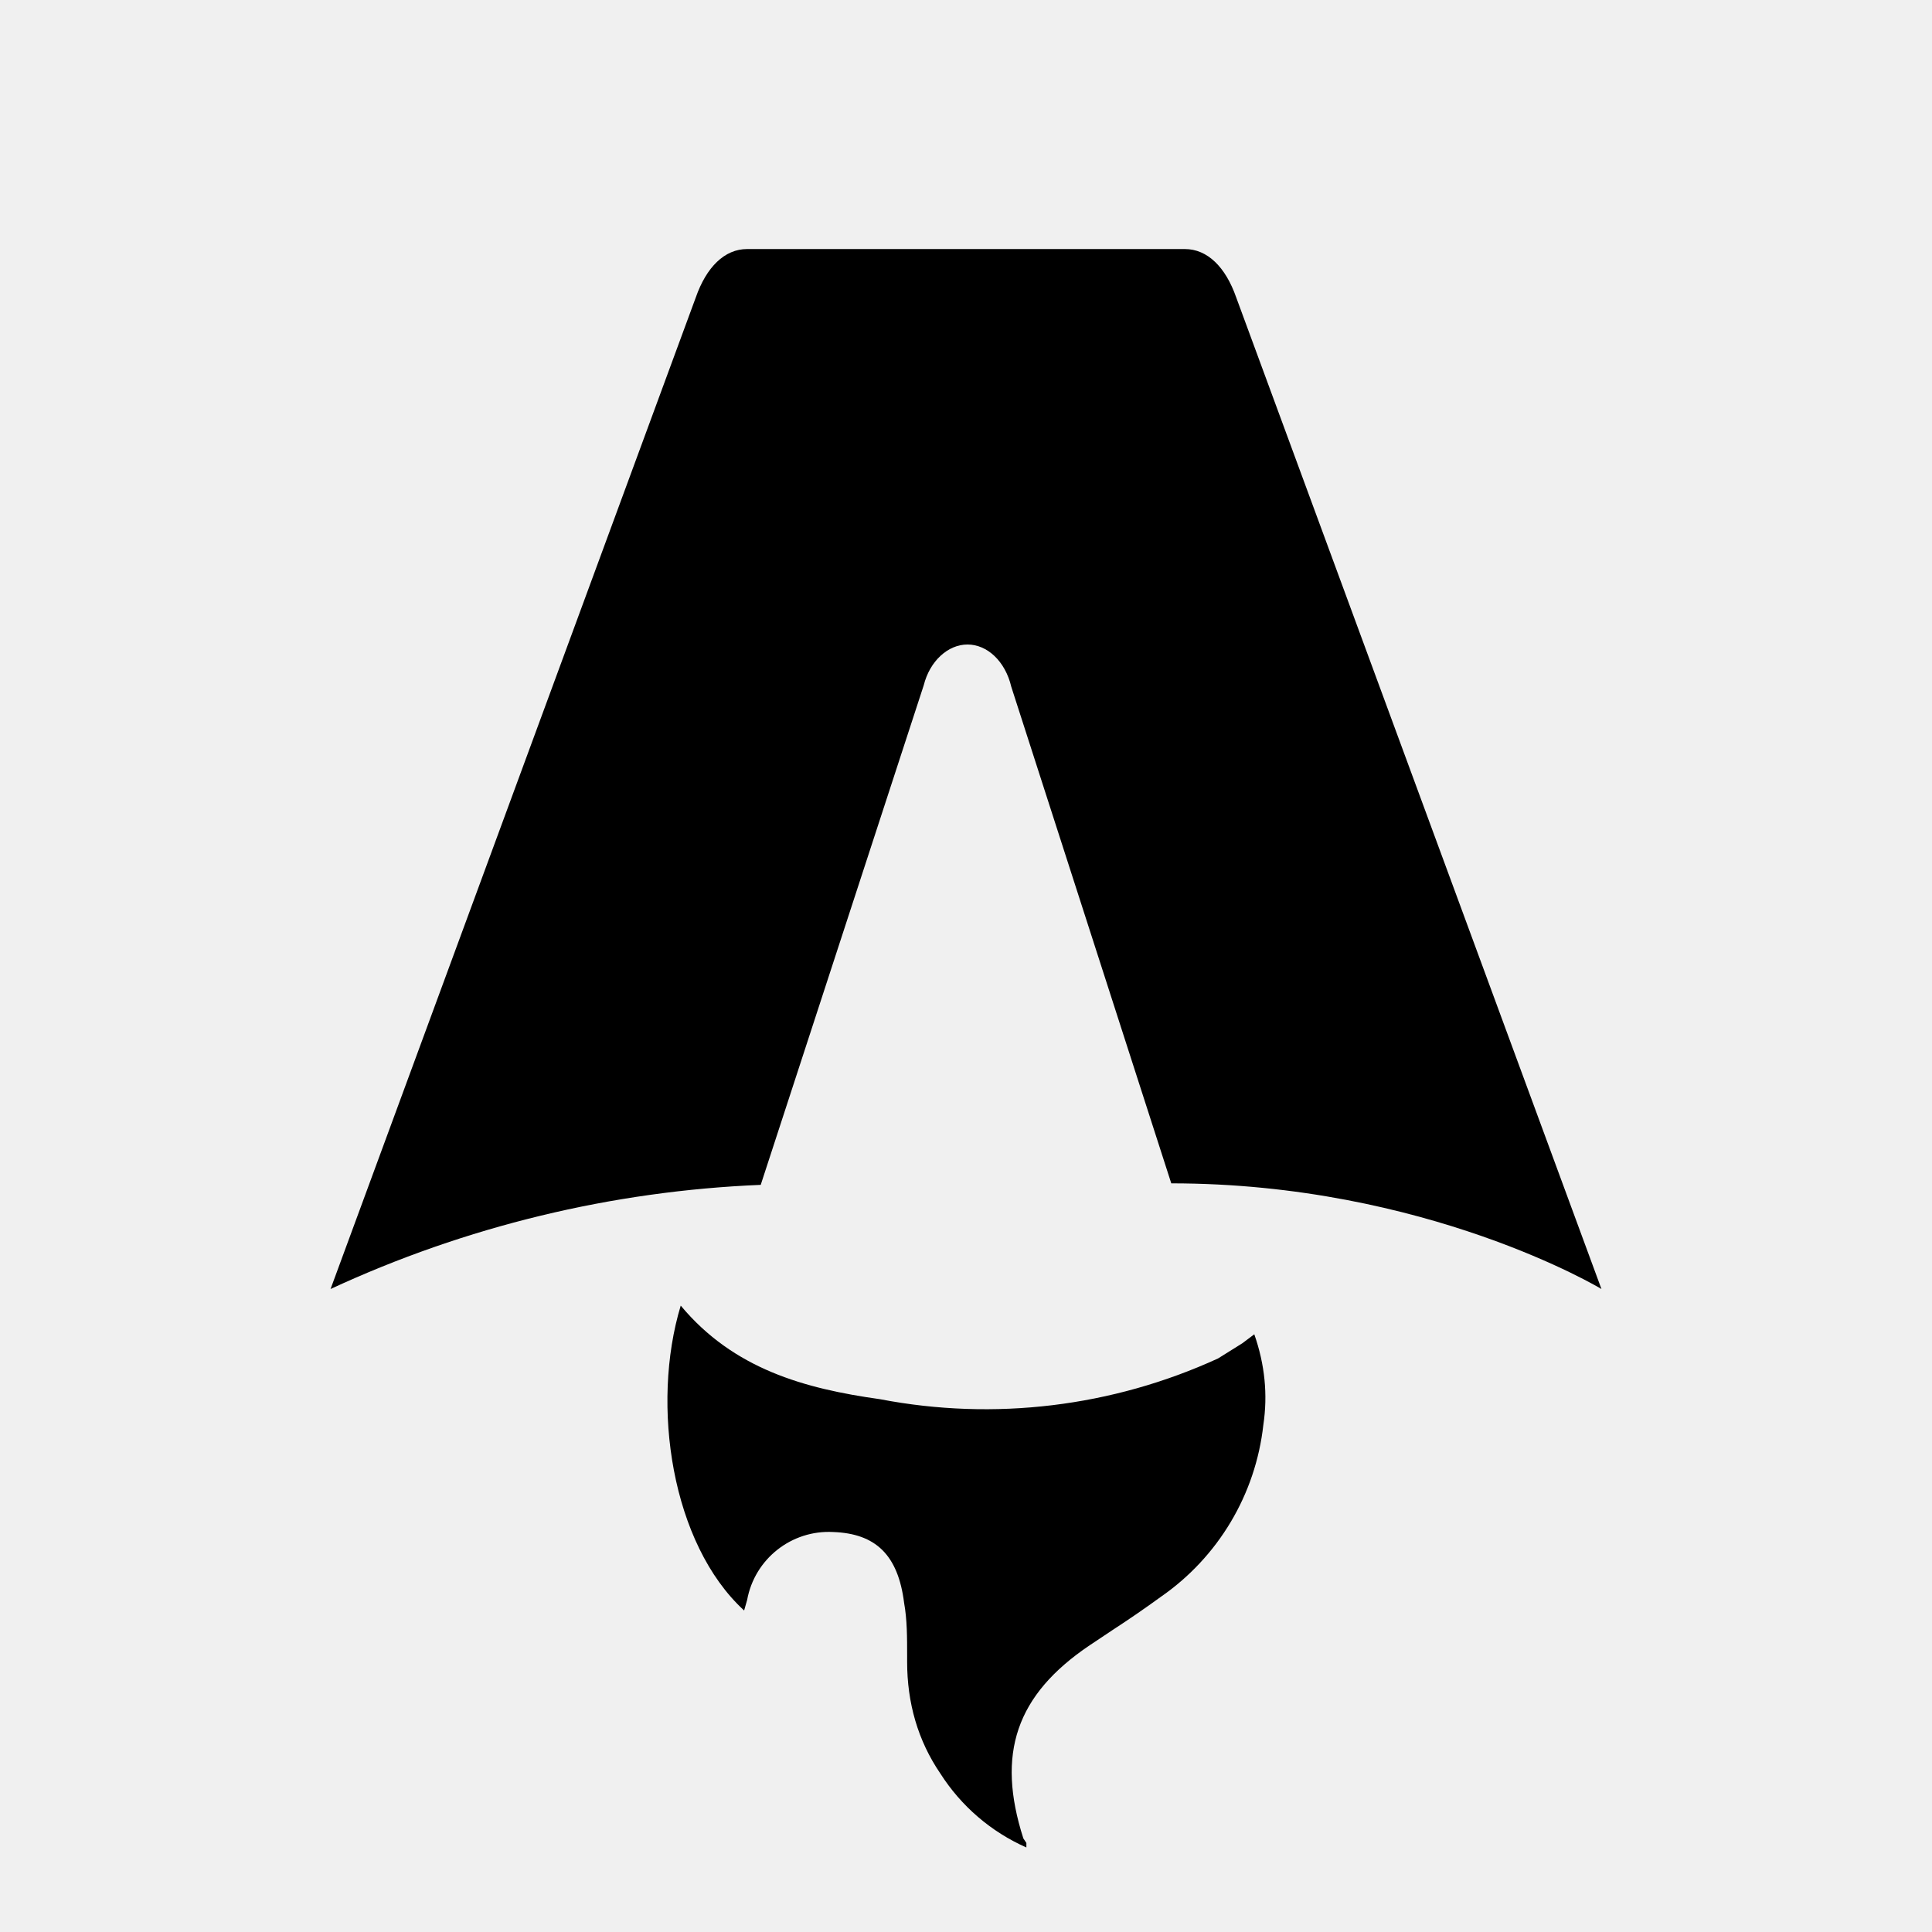
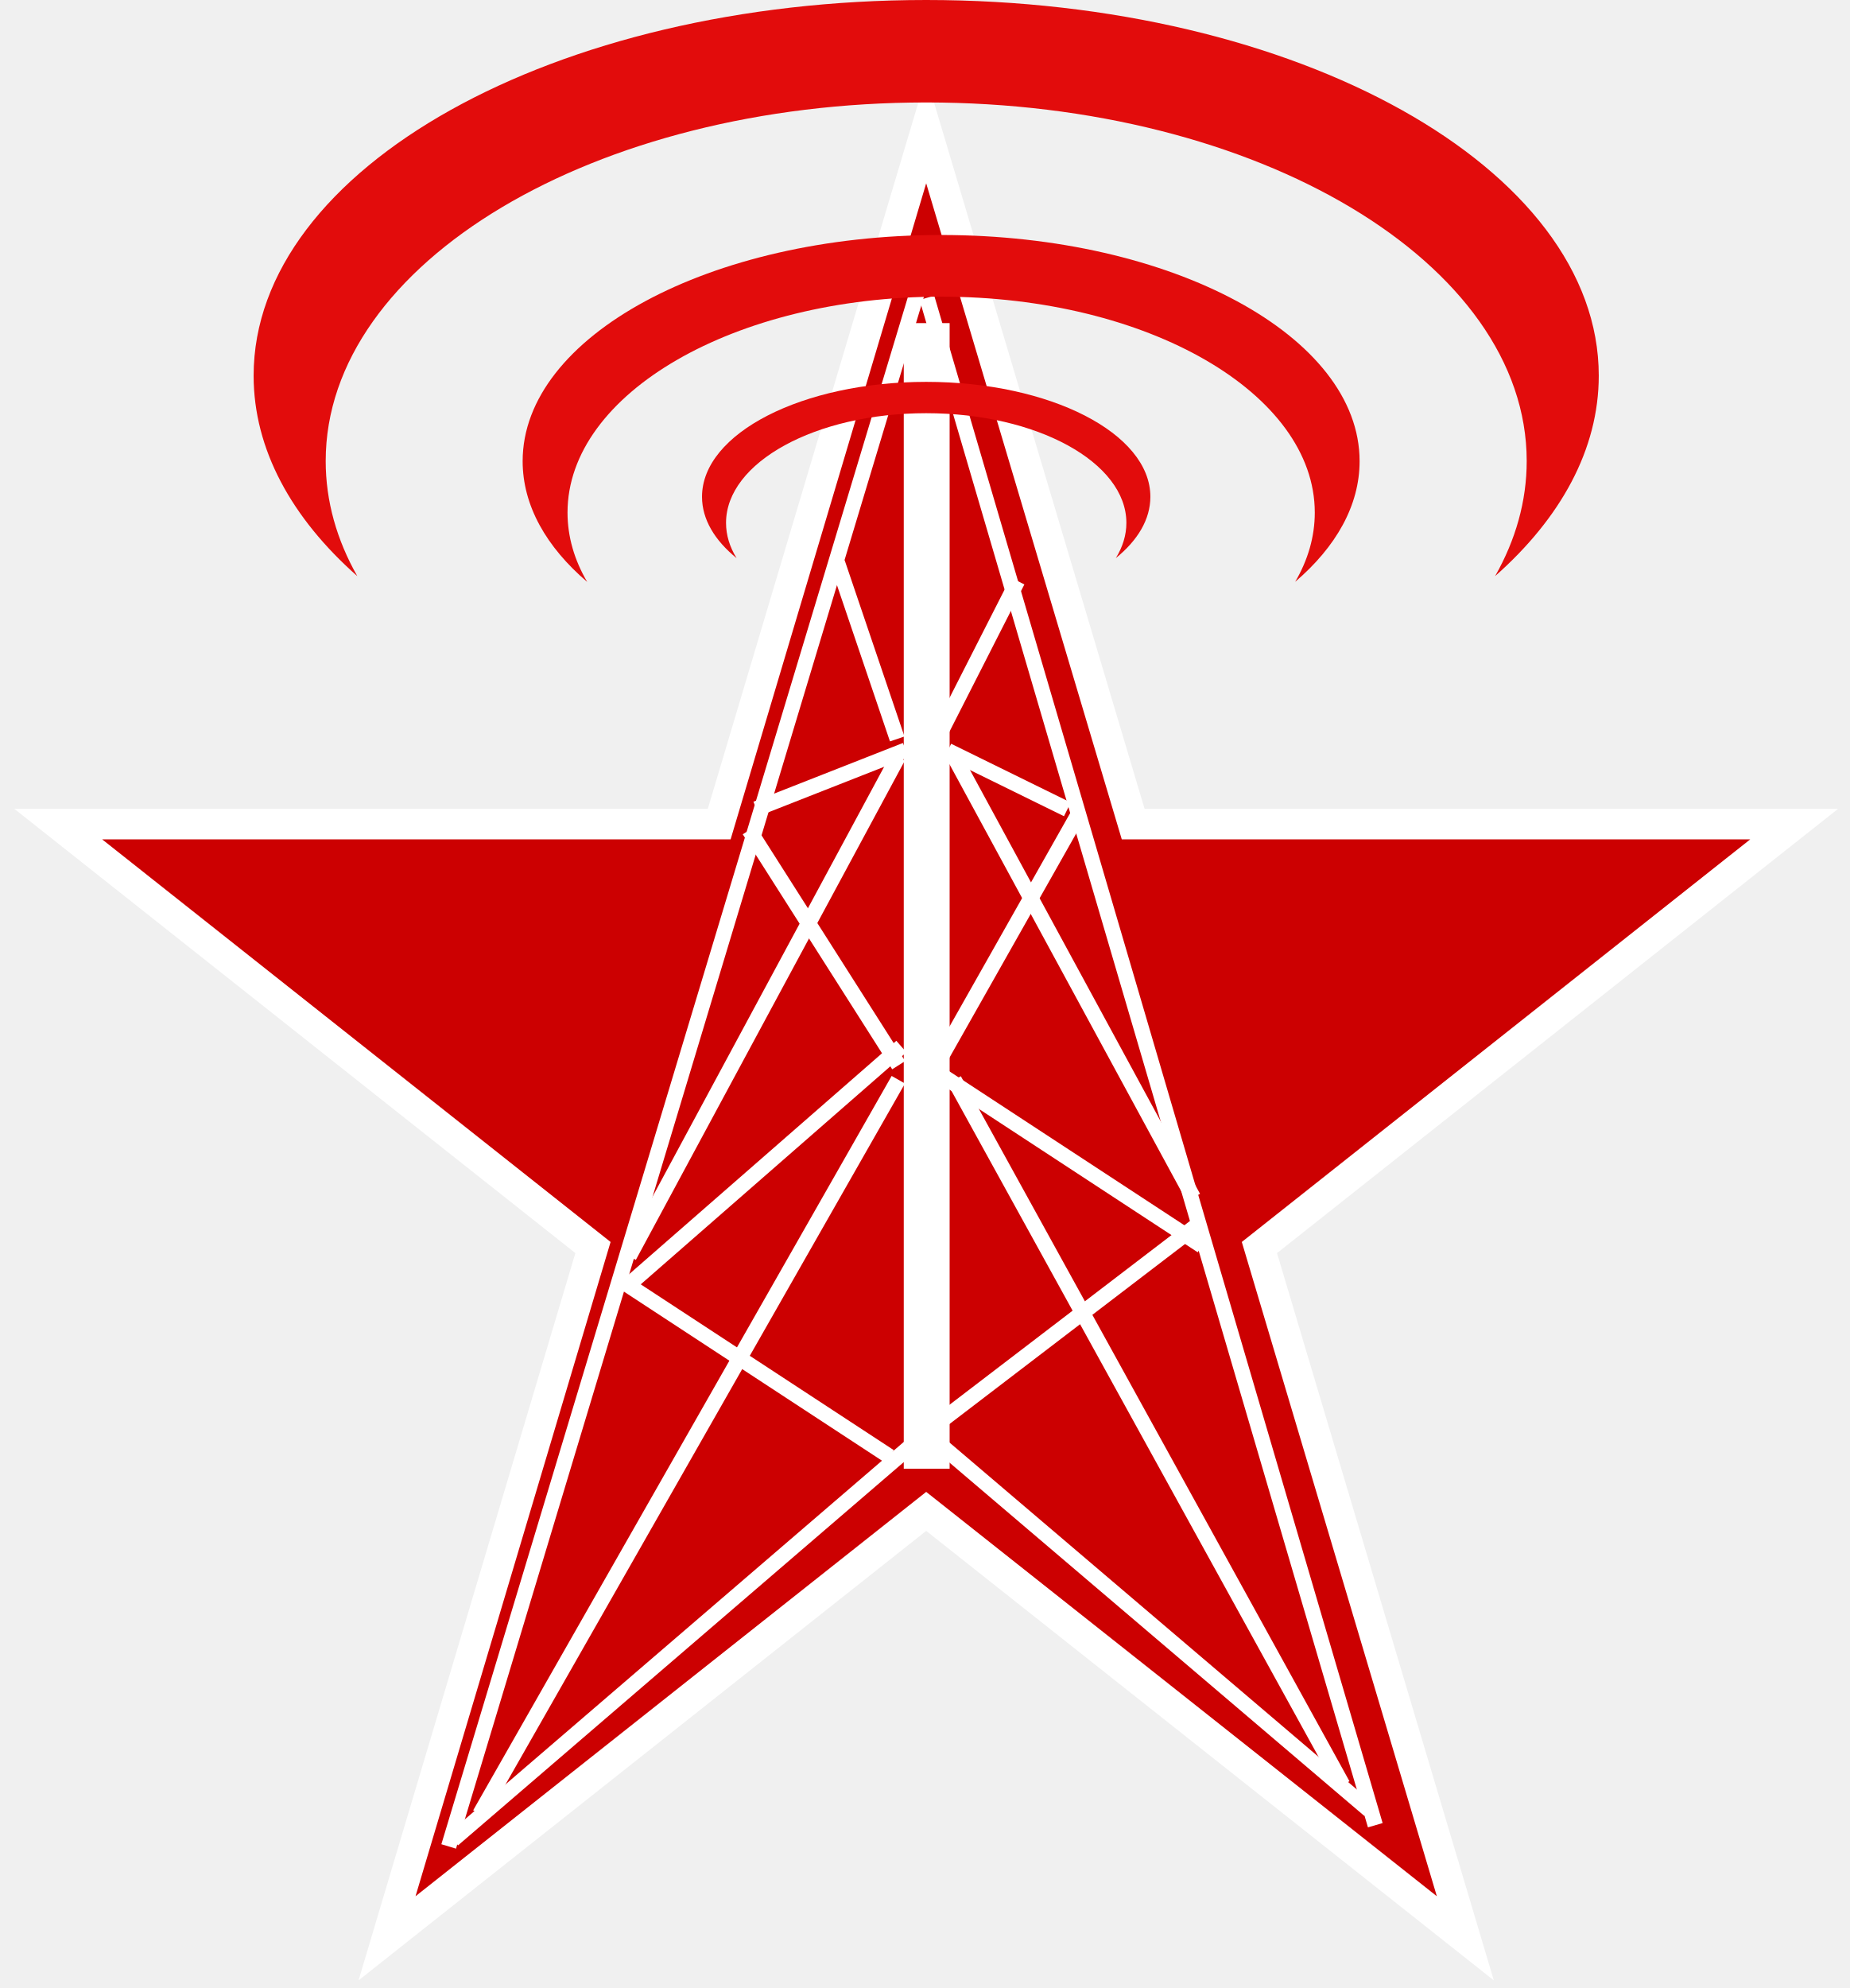
- <svg xmlns="http://www.w3.org/2000/svg" fill="none" viewBox="0 0 128 128">
-   <path d="M50.4 78.5a75.1 75.1 0 0 0-28.5 6.9l24.2-65.7c.7-2 1.9-3.2 3.4-3.2h29c1.5 0 2.7 1.2 3.4 3.2l24.2 65.7s-11.6-7-28.5-7L67 45.5c-.4-1.7-1.6-2.8-2.9-2.8-1.3 0-2.5 1.1-2.9 2.7L50.4 78.5Zm-1.1 28.2Zm-4.2-20.2c-2 6.6-.6 15.8 4.2 20.2a17.5 17.5 0 0 1 .2-.7 5.5 5.5 0 0 1 5.7-4.5c2.8.1 4.3 1.5 4.7 4.7.2 1.1.2 2.3.2 3.5v.4c0 2.7.7 5.2 2.2 7.4a13 13 0 0 0 5.7 4.9v-.3l-.2-.3c-1.8-5.6-.5-9.5 4.4-12.8l1.5-1a73 73 0 0 0 3.2-2.2 16 16 0 0 0 6.8-11.4c.3-2 .1-4-.6-6l-.8.6-1.6 1a37 37 0 0 1-22.4 2.7c-5-.7-9.7-2-13.2-6.2Z" />
-   <style>
-         path { fill: #000; }
-         @media (prefers-color-scheme: dark) {
-             path { fill: #FFF; }
-         }
-     </style>
+ <svg xmlns="http://www.w3.org/2000/svg" viewBox="0 0 121 130" fill="none">
+   <path d="M58.695 14.808L47.042 53.888H9.445H6.681H3.807L6.06 55.672L8.223 57.383L8.223 57.384L38.785 81.579L27.092 120.79L26.22 123.714L25.315 126.751L27.799 124.784L30.199 122.884L29.578 122.1L30.199 122.884L60.58 98.833L90.96 122.884L93.36 124.784L95.844 126.751L94.939 123.714L94.067 120.79L94.067 120.79L82.375 81.579L112.937 57.383L112.316 56.599L112.937 57.383L115.099 55.672L117.353 53.888H114.479H111.714H74.118L62.464 14.808L62.464 14.808L61.538 11.702L60.58 8.488L59.621 11.702L58.695 14.808L59.654 15.094L58.695 14.808Z" fill="#CC0001" stroke="white" stroke-width="2" />
+   <path d="M29.347 120.743L60.63 17.018" stroke="white" />
+   <path d="M89.954 119.355L60.627 19.472" stroke="white" />
+   <path d="M29.634 120.293L60.916 93.402" stroke="white" />
+   <path d="M41.359 83.803L58.955 68.436" stroke="white" />
+   <path d="M40.591 83.721L58.187 95.246" stroke="white" />
+   <path d="M31.384 118.627L58.756 70.606" stroke="white" />
+   <path d="M62.408 70.618L87.825 116.718" stroke="white" />
+   <path d="M60.959 93.366L78.555 79.92" stroke="white" />
+   <path d="M58.78 69.655L49.004 54.288" stroke="white" />
+   <path d="M58.684 48.321L54.774 36.796" stroke="white" />
+   <path d="M60.691 49.516L66.556 37.991" stroke="white" />
+   <path d="M41.149 82.151L58.745 49.496" stroke="white" />
+   <path d="M62.411 49.494L78.052 78.306" stroke="white" />
+   <path d="M60.71 70.609L70.486 53.321" stroke="white" />
+   <path d="M49.464 52.893L59.239 49.051" stroke="white" />
+   <path d="M61.993 49.085L69.813 52.926" stroke="white" />
+   <path d="M78.613 81.471L61.017 69.946" stroke="white" />
+   <path d="M60.613 96.042V21.129" stroke="white" stroke-width="3" />
+   <path d="M60.239 93.399L89.566 118.37" stroke="white" />
+   <path fill-rule="evenodd" clip-rule="evenodd" d="M97.793 37.672C102.086 33.879 104.571 29.384 104.571 24.565C104.571 10.998 84.874 0 60.58 0C36.285 0 16.589 10.998 16.589 24.565C16.589 29.385 19.075 33.881 23.37 37.675C22.03 35.312 21.303 32.781 21.303 30.148C21.303 17.198 38.888 6.7 60.581 6.7C82.272 6.7 99.858 17.198 99.858 30.148C99.858 32.78 99.132 35.31 97.793 37.672Z" fill="#E20C0C" />
+   <path fill-rule="evenodd" clip-rule="evenodd" d="M84.714 38.047C87.384 35.763 88.928 33.057 88.928 30.157C88.928 21.989 76.674 15.367 61.557 15.367C46.44 15.367 34.185 21.989 34.185 30.157C34.185 33.06 35.733 35.768 38.407 38.053C37.572 36.63 37.12 35.104 37.12 33.518C37.12 25.721 48.061 19.4 61.559 19.4C75.055 19.4 85.997 25.721 85.997 33.518C85.997 35.102 85.547 36.625 84.714 38.047Z" fill="#E20C0C" />
+   <path fill-rule="evenodd" clip-rule="evenodd" d="M72.984 36.495C74.416 35.335 75.243 33.96 75.243 32.486C75.243 28.335 68.679 24.971 60.58 24.971C52.482 24.971 45.917 28.335 45.917 32.486C45.917 33.961 46.746 35.336 48.178 36.497C47.731 35.774 47.488 34.999 47.488 34.194C47.488 30.232 53.35 27.02 60.581 27.02C67.812 27.02 73.674 30.232 73.674 34.194C73.674 34.999 73.43 35.773 72.984 36.495Z" fill="#E20C0C" />
</svg>
